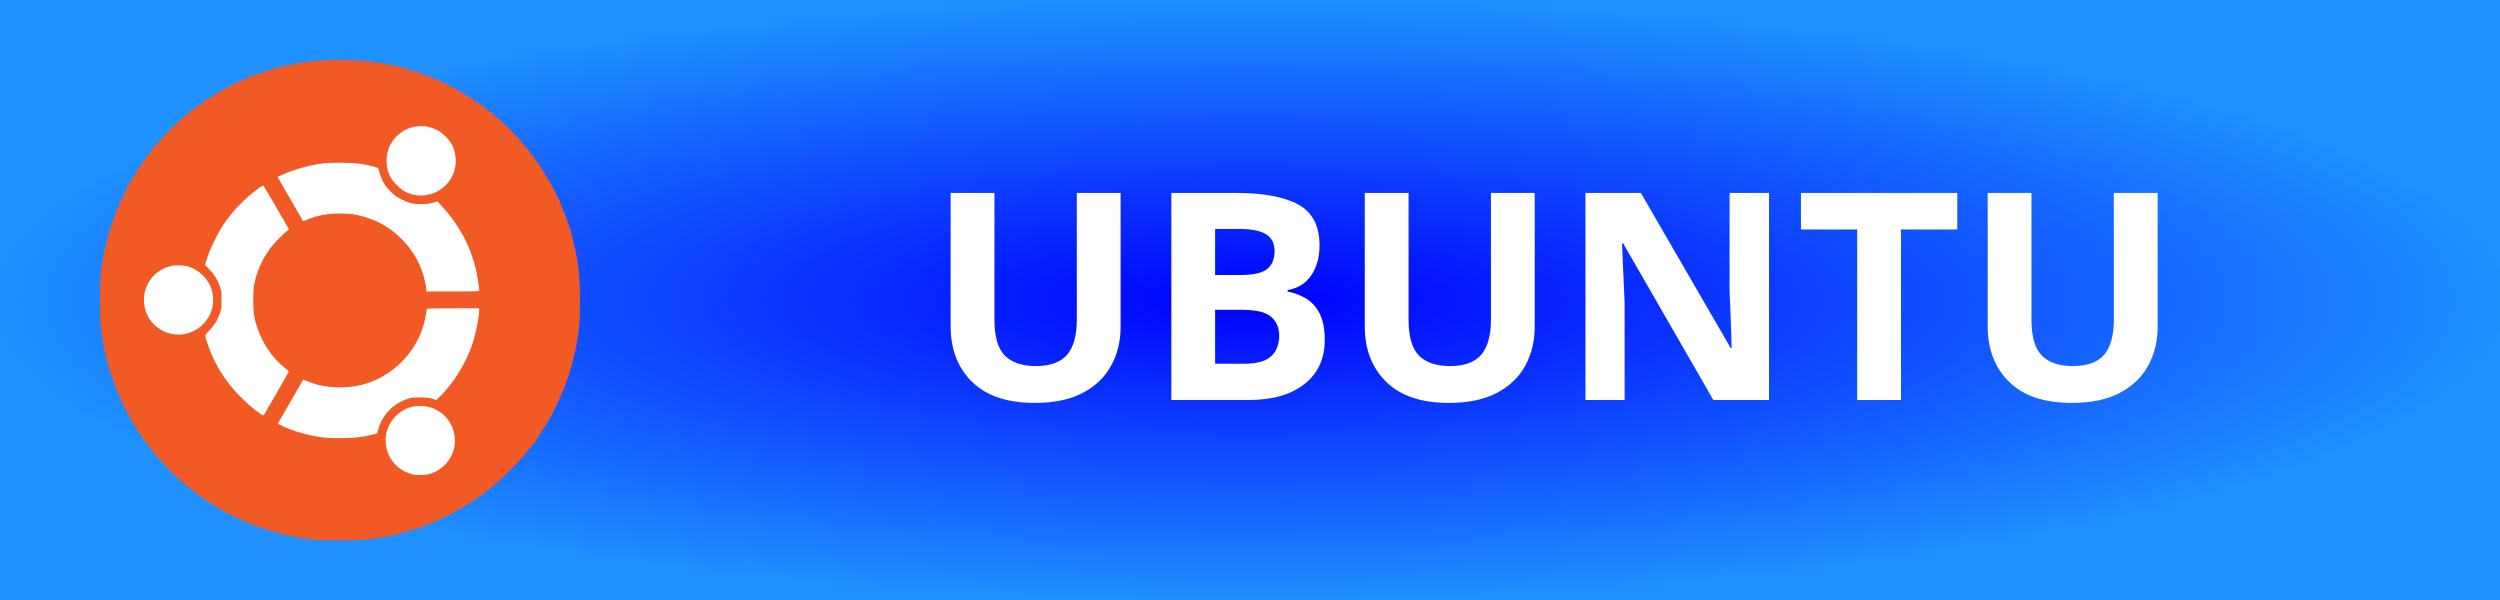
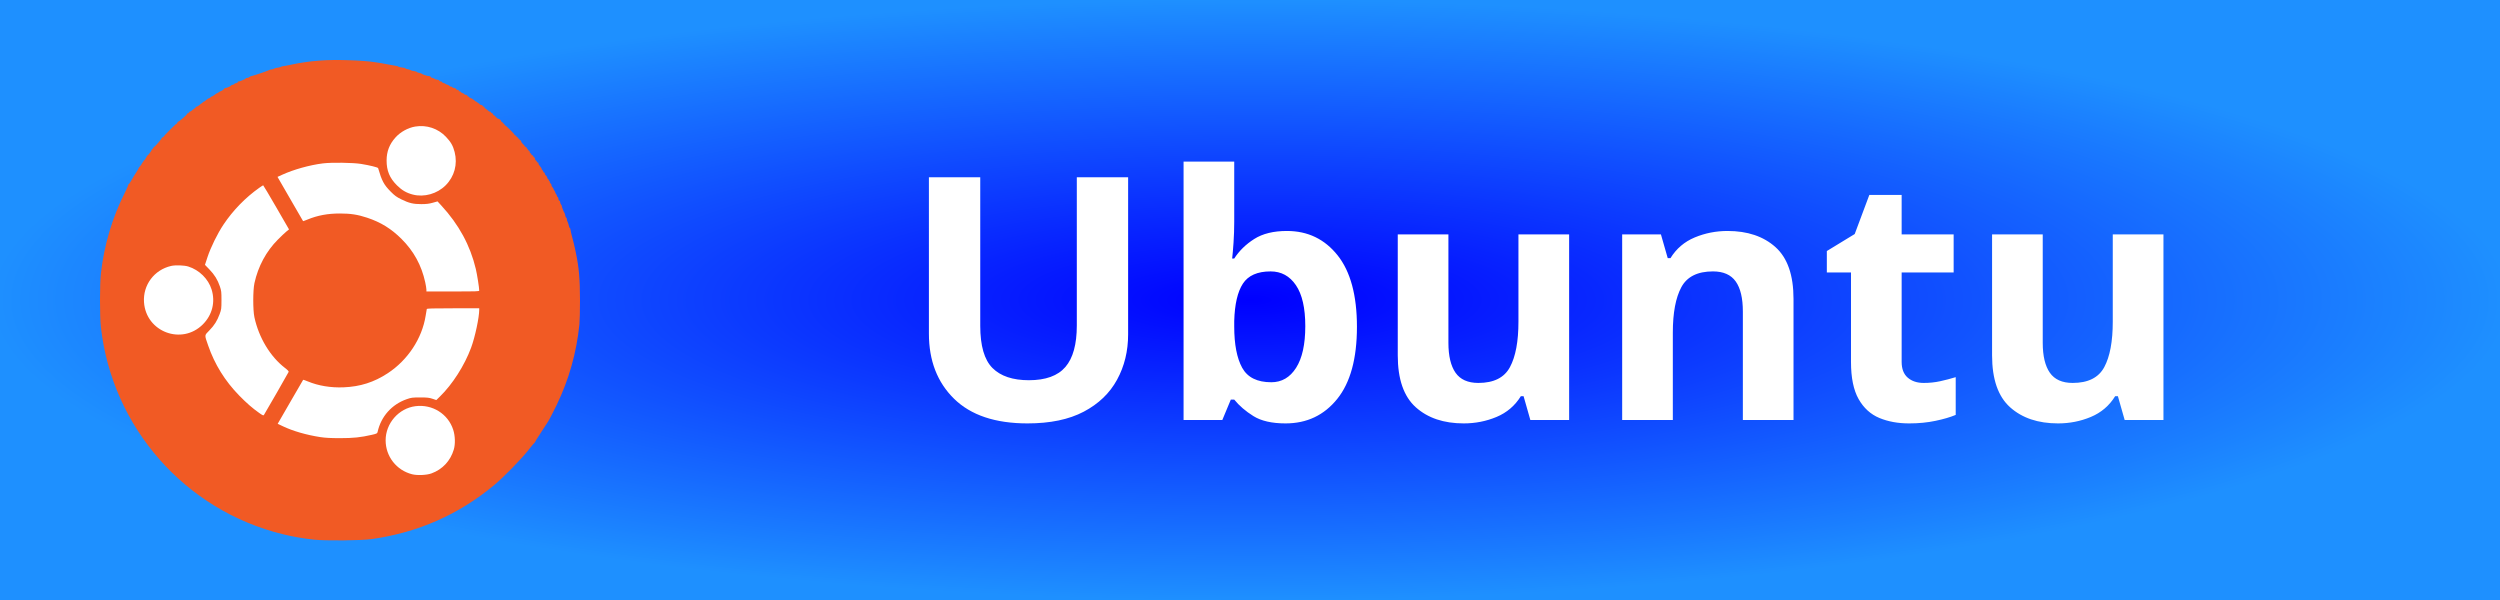
- <svg xmlns="http://www.w3.org/2000/svg" width="125" height="30" role="img" aria-label="JAVA">
+ <svg xmlns="http://www.w3.org/2000/svg" width="125" height="30" role="img" aria-label="Ubuntu">
  <defs>
    <radialGradient id="boxFill" cx="50%" cy="50%" r="50%" fx="50%" fy="50%">
      <stop offset="0%" stop-color="#0000FF">
        <animate attributeName="stop-color" values="#1E90FF;#00BFFF;#87CEFA;#4682B4;#0000FF;#1E90FF" dur="4s" repeatCount="indefinite" />
      </stop>
      <stop offset="100%" stop-color="#1E90FF">
        <animate attributeName="stop-color" values="#00BFFF;#87CEFA;#4682B4;#5F9EA0;#1E90FF;#00BFFF" dur="4s" repeatCount="indefinite" />
      </stop>
    </radialGradient>
  </defs>
  <rect x="0" y="0" width="125" height="30" fill="url(#boxFill)" />
  <g transform="translate(5, 3) scale(0.03)">
    <path fill-rule="evenodd" clip-rule="evenodd" d="M367.537 0.884C362.587 1.315 356.062 1.884 353.037 2.148C350.012 2.413 344.837 3.102 341.537 3.681C338.237 4.259 333.737 4.962 331.537 5.242C329.337 5.523 323.512 6.668 318.593 7.787C313.673 8.907 308.273 9.919 306.593 10.037C304.912 10.154 302.412 10.827 301.037 11.532C299.662 12.236 297.351 12.815 295.901 12.819C294.452 12.822 291.977 13.497 290.401 14.319C288.826 15.14 286.6 15.815 285.454 15.819C284.308 15.822 283.124 16.071 282.824 16.372C281.855 17.34 256.648 26.029 253.322 26.541C251.554 26.813 249.586 27.663 248.95 28.43C248.313 29.197 246.722 29.825 245.415 29.825C244.107 29.825 243.037 30.192 243.037 30.641C243.037 31.661 233.133 35.825 230.709 35.825C229.724 35.825 229.2 36.28 229.544 36.837C229.892 37.399 228.807 38.121 227.103 38.462C225.417 38.799 224.037 39.433 224.037 39.871C224.037 40.308 222.687 40.963 221.037 41.325C219.387 41.687 218.037 42.312 218.037 42.712C218.037 43.661 210.854 46.825 208.701 46.825C207.786 46.825 207.037 47.223 207.037 47.71C207.037 48.684 202.91 51.618 200.93 52.051C200.242 52.202 198.845 53 197.825 53.825C196.806 54.65 195.649 55.326 195.255 55.328C194.86 55.33 192.92 56.568 190.943 58.078C188.966 59.589 186.883 60.825 186.315 60.825C185.747 60.825 184.722 61.5 184.037 62.325C183.352 63.15 182.2 63.825 181.476 63.825C180.753 63.825 178.682 65.175 176.876 66.825C175.069 68.475 173.017 69.825 172.314 69.825C171.612 69.825 171.037 70.275 171.037 70.825C171.037 71.375 170.615 71.825 170.099 71.825C169.583 71.825 167.682 73.175 165.876 74.825C164.069 76.475 161.792 77.825 160.814 77.825C159.837 77.825 159.149 78.367 159.287 79.03C159.424 79.692 159.087 80.258 158.537 80.287C157.987 80.315 156.019 81.686 154.163 83.332C152.308 84.978 150.383 86.208 149.886 86.066C149.388 85.923 148.721 86.486 148.402 87.316C148.084 88.146 147.196 88.825 146.43 88.825C145.664 88.825 145.007 89.388 144.97 90.075C144.892 91.535 131.757 102.825 130.136 102.825C129.531 102.825 129.037 103.5 129.037 104.325C129.037 105.15 128.613 105.825 128.095 105.825C126.865 105.825 106.037 126.653 106.037 127.883C106.037 128.401 105.362 128.825 104.537 128.825C103.712 128.825 103.037 129.321 103.037 129.928C103.037 131.426 90.889 145.389 89.858 145.075C89.406 144.937 89.037 145.452 89.037 146.218C89.037 146.984 88.358 147.872 87.528 148.19C86.698 148.509 86.133 149.119 86.272 149.547C86.412 149.975 84.841 152.527 82.782 155.219C80.722 157.91 79.037 159.71 79.036 159.219C79.036 158.727 78.069 160.277 76.888 162.663C75.707 165.049 74.132 167.235 73.389 167.52C72.645 167.806 72.037 168.666 72.037 169.432C72.037 170.198 71.587 170.825 71.037 170.825C70.487 170.825 70.037 171.4 70.037 172.102C70.037 172.805 68.687 174.857 67.037 176.664C65.387 178.47 64.037 180.395 64.037 180.942C64.037 181.488 62.31 184.498 60.199 187.63C58.088 190.762 54.675 196.363 52.613 200.075C50.552 203.788 48.454 206.825 47.951 206.825C47.448 206.825 47.037 207.536 47.037 208.405C47.037 209.275 44.61 214.787 41.644 220.655C20.538 262.414 7.046 307.698 1.611 355.027C-0.493 373.347 -0.549 426.941 1.517 445.325C20.282 612.307 141.56 750.415 304.448 790.296C321.552 794.484 336.732 797.136 356.256 799.35C375.586 801.541 435.156 800.98 453.037 798.439C530.198 787.473 597.631 757.746 656.797 708.614C672.879 695.259 702.616 664.78 714.537 649.434C719.487 643.061 723.874 637.842 724.287 637.836C724.7 637.83 725.037 637.364 725.037 636.8C725.037 636.236 728.558 630.499 732.862 624.05C737.166 617.601 741.755 610.525 743.059 608.325C744.364 606.125 745.68 604.1 745.984 603.825C746.96 602.943 754.97 587.69 760.952 575.325C781.506 532.837 794.133 488.171 799.036 440.614C799.587 435.274 800.018 417.274 799.996 400.614C799.947 364.823 798.33 346.178 793.121 321.325C792.545 318.575 791.839 315.2 791.552 313.825C790.681 309.644 788.205 299.669 786.463 293.325C785.557 290.025 784.593 285.638 784.321 283.575C784.049 281.513 783.445 279.825 782.977 279.825C782.51 279.825 781.819 278.179 781.442 276.168C781.064 274.157 780.147 271.344 779.402 269.918C778.658 268.492 778.047 266.313 778.043 265.075C778.04 263.837 777.607 262.825 777.082 262.825C776.557 262.825 775.817 261.138 775.438 259.075C775.059 257.013 774.453 255.1 774.091 254.825C773.243 254.179 769.55 244.699 769.53 243.113C769.521 242.447 768.957 241.345 768.275 240.663C767.594 239.982 767.037 238.438 767.037 237.232C767.037 236.026 766.362 234.78 765.537 234.463C764.712 234.147 764.037 232.786 764.037 231.44C764.037 230.093 763.562 228.833 762.983 228.64C762.403 228.447 761.82 227.555 761.689 226.658C761.557 225.761 760.87 224.329 760.162 223.476C759.454 222.622 758.779 221.272 758.662 220.476C758.545 219.679 757.944 218.417 757.325 217.672C756.707 216.928 756.052 215.682 755.869 214.905C755.686 214.128 754.733 212.65 753.751 211.622C752.768 210.593 752.222 209.335 752.537 208.825C752.852 208.315 752.177 206.965 751.037 205.825C749.897 204.685 749.232 203.318 749.56 202.789C749.887 202.259 749.678 201.825 749.096 201.825C748.514 201.825 748.037 201.15 748.037 200.325C748.037 199.5 747.596 198.825 747.056 198.825C746.517 198.825 745.769 197.588 745.394 196.075C745.02 194.563 743.856 192.716 742.808 191.971C741.76 191.227 741.144 189.989 741.438 189.221C741.747 188.417 741.352 187.825 740.506 187.825C739.698 187.825 739.037 187.205 739.037 186.447C739.037 185.69 738.362 184.51 737.537 183.825C736.712 183.14 736.037 181.988 736.037 181.264C736.037 180.541 734.724 178.511 733.119 176.754C731.515 174.997 730.438 172.944 730.726 172.192C731.036 171.385 730.592 170.825 729.644 170.825C728.76 170.825 728.037 170.198 728.037 169.432C728.037 168.666 727.362 167.78 726.537 167.463C725.712 167.147 725.037 165.96 725.037 164.825C725.037 163.69 724.362 162.503 723.537 162.187C722.712 161.87 722.037 160.984 722.037 160.218C722.037 159.452 721.362 158.825 720.537 158.825C719.712 158.825 719.037 158.198 719.037 157.432C719.037 156.666 718.362 155.78 717.537 155.463C716.712 155.147 716.037 153.974 716.037 152.856C716.037 151.717 715.378 150.825 714.537 150.825C713.712 150.825 713.037 150.15 713.037 149.325C713.037 148.5 712.587 147.825 712.037 147.825C711.487 147.825 711.037 147.15 711.037 146.325C711.037 145.5 710.362 144.825 709.537 144.825C708.712 144.825 708.037 144.346 708.037 143.76C708.037 143.175 706.687 141.56 705.037 140.172C703.387 138.783 702.037 136.787 702.037 135.736C702.037 134.685 701.362 133.825 700.537 133.825C699.712 133.825 699.037 133.15 699.037 132.325C699.037 131.5 698.475 130.937 697.787 131.075C697.1 131.212 696.65 130.763 696.787 130.075C696.925 129.388 696.362 128.825 695.537 128.825C694.712 128.825 694.037 128.15 694.037 127.325C694.037 126.5 693.362 125.825 692.537 125.825C691.712 125.825 691.037 125.371 691.037 124.817C691.037 123.535 676.282 108.825 674.996 108.825C674.469 108.825 674.037 108.15 674.037 107.325C674.037 106.5 673.362 105.825 672.537 105.825C671.712 105.825 671.037 105.15 671.037 104.325C671.037 103.5 670.335 102.825 669.478 102.825C668.621 102.825 668.147 102.455 668.427 102.003C669.073 100.957 665.466 97.825 663.614 97.825C662.845 97.825 661.079 96.475 659.69 94.825C658.302 93.175 656.687 91.825 656.102 91.825C655.516 91.825 655.037 91.15 655.037 90.325C655.037 89.5 654.41 88.825 653.644 88.825C652.878 88.825 651.981 88.121 651.651 87.262C651.321 86.402 650.653 85.944 650.166 86.245C649.68 86.546 647.675 85.276 645.711 83.424C643.746 81.571 641.891 80.304 641.588 80.607C641.285 80.91 641.037 80.408 641.037 79.492C641.037 78.575 640.41 77.825 639.644 77.825C638.878 77.825 637.992 77.15 637.675 76.325C637.359 75.5 636.172 74.825 635.037 74.825C633.902 74.825 632.715 74.15 632.399 73.325C632.082 72.5 631.196 71.825 630.43 71.825C629.664 71.825 629.037 71.375 629.037 70.825C629.037 70.275 628.475 69.823 627.787 69.82C627.1 69.818 625.179 68.543 623.52 66.987C621.86 65.431 619.273 63.85 617.77 63.473C616.267 63.096 615.037 62.345 615.037 61.806C615.037 61.266 614.362 60.825 613.537 60.825C612.712 60.825 612.037 60.102 612.037 59.218C612.037 58.214 611.485 57.823 610.566 58.176C609.757 58.486 608.344 57.989 607.425 57.071C606.507 56.152 605.044 55.297 604.174 55.169C603.304 55.041 602.085 54.244 601.466 53.396C600.846 52.549 600.057 52.139 599.712 52.484C599.366 52.829 598.8 52.372 598.454 51.468C598.107 50.564 596.957 49.825 595.899 49.825C594.84 49.825 593.715 49.15 593.399 48.325C593.082 47.5 591.801 46.825 590.552 46.825C589.304 46.825 587.726 46.155 587.046 45.336C586.366 44.517 585.448 44.071 585.004 44.345C584.561 44.619 583.425 44.07 582.479 43.125C581.534 42.179 579.83 41.264 578.692 41.09C577.555 40.917 576.379 40.405 576.08 39.954C575.782 39.502 574.3 38.83 572.787 38.46C571.274 38.09 570.037 37.345 570.037 36.806C570.037 36.266 569.123 35.825 568.006 35.825C566.888 35.825 565.715 35.15 565.399 34.325C565.082 33.5 563.607 32.825 562.121 32.825C560.635 32.825 558.546 32.164 557.478 31.357C556.411 30.549 554.735 29.874 553.756 29.857C552.776 29.839 551.715 29.15 551.399 28.325C551.082 27.5 549.649 26.825 548.213 26.825C545.549 26.825 536.941 23.959 536.037 22.771C535.762 22.409 533.85 21.803 531.787 21.424C529.725 21.045 528.037 20.363 528.037 19.909C528.037 19.454 525.805 18.787 523.078 18.425C520.351 18.063 517.886 17.389 517.6 16.927C517.315 16.466 515.271 15.798 513.059 15.445C510.847 15.091 509.037 14.42 509.037 13.953C509.037 13.487 506.492 12.842 503.381 12.521C500.27 12.2 497.457 11.514 497.131 10.996C496.804 10.479 494.512 9.82 492.037 9.533C489.562 9.246 484.162 8.287 480.037 7.402C475.912 6.517 470.737 5.547 468.537 5.247C466.337 4.947 461.837 4.256 458.537 3.712C438.534 0.412 390.204 -1.09 367.537 0.884Z" fill="#F15A24" />
    <path fill-rule="evenodd" clip-rule="evenodd" d="M525.384 110.92C513.325 112.934 500.8 119.846 492.522 129.053C482.41 140.299 477.728 152.367 477.671 167.325C477.605 184.495 482.67 196.702 494.923 208.911C503.154 217.112 510.898 221.597 521.497 224.303C540.356 229.118 561.913 223.018 576.071 208.859C590.707 194.223 596.251 173.713 591.059 153.41C588.39 142.977 584.845 136.747 576.634 128.068C563.455 114.136 544.364 107.749 525.384 110.92ZM371.295 172.338C349.15 175.145 322.831 182.497 303.686 191.225L295.834 194.804L298.299 199.064C299.655 201.408 309.203 217.95 319.516 235.825C329.83 253.7 338.37 268.441 338.494 268.584C338.619 268.726 341.957 267.507 345.913 265.876C362.721 258.945 379.508 255.825 399.992 255.825C417.788 255.825 429.448 257.632 445.149 262.824C467.898 270.347 485.518 281.224 502.585 298.283C522.999 318.686 535.765 342.014 542.009 370.325C543.101 375.275 544.003 380.787 544.015 382.575L544.037 385.825H588.037C625.79 385.825 632.037 385.619 632.037 384.376C632.037 379.646 628.583 357.68 626.369 348.325C617.085 309.105 598.116 274.208 568.844 242.492L562.537 235.66L554.537 237.92C548.472 239.634 543.877 240.186 535.537 240.205C522.112 240.234 515.011 238.529 502.059 232.167C494.277 228.345 491.145 226.063 484.559 219.418C473.149 207.907 469.738 201.547 463.514 180.181C463.139 178.892 449.302 175.493 435.037 173.186C421.525 171.001 385.616 170.523 371.295 172.338ZM265.45 213.004C242.353 229.326 221.68 250.57 205.818 274.283C195.78 289.29 184.378 312.533 179.042 328.867L174.944 341.409L182.241 348.951C190.833 357.832 196.069 366.3 199.784 377.325C202.244 384.624 202.477 386.639 202.452 400.325C202.427 414.511 202.261 415.768 199.404 423.49C195.172 434.93 190.689 442.042 182.248 450.707C173.808 459.372 173.955 457.527 180.241 475.781C191.035 507.123 208.276 534.925 231.96 559.181C244.172 571.688 254.074 580.316 265.382 588.302C270.866 592.175 272.407 592.857 273.134 591.73C275.792 587.614 314 521.058 314.424 519.805C314.749 518.846 312.628 516.565 308.398 513.325C283.81 494.489 264.698 462.811 257.343 428.7C254.752 416.682 254.791 383.868 257.412 371.852C263.501 343.929 277.032 318.803 296.506 299.256C302.023 293.718 308.449 287.643 310.786 285.756L315.035 282.325L293.797 245.575C282.116 225.362 272.29 208.825 271.961 208.825C271.632 208.825 268.702 210.705 265.45 213.004ZM118.537 343.231C90.287 349.734 71.39 375.038 73.348 403.741C76.732 453.333 136.464 475.722 171.524 440.539C187.126 424.882 192.496 403.391 186.018 382.533C180.507 364.788 165.458 349.952 147.123 344.189C140.402 342.077 125.693 341.584 118.537 343.231ZM544.642 415.075C544.459 415.763 543.599 420.834 542.731 426.345C536.787 464.085 513.019 500.114 479.58 522.072C456.693 537.1 433.687 544.429 405.888 545.548C384.563 546.406 363.865 542.974 346.321 535.671C342.258 533.979 338.792 532.759 338.62 532.96C338.447 533.161 328.822 549.75 317.232 569.825L296.158 606.325L304.939 610.504C321.568 618.418 344.034 624.919 367.037 628.474C375.392 629.765 384.416 630.251 400.037 630.251C422.418 630.251 434.519 628.982 453.246 624.67C461.262 622.824 462.096 622.408 462.629 619.985C468.331 594.068 486.335 573.89 511.537 565.173C518.793 562.664 520.839 562.406 533.537 562.405C545.278 562.405 548.586 562.757 554.036 564.587L560.534 566.77L566.401 561.048C587.566 540.403 607.599 509.026 618.546 479.374C625.076 461.687 632.037 429.108 632.037 416.233V413.825H588.506C554.525 413.825 544.901 414.099 544.642 415.075ZM525.857 576.961C497.88 580.478 475.995 605.529 476.052 633.969C476.106 660.732 494.046 683.745 520.049 690.407C528.769 692.641 544.323 691.969 552.469 689.006C570.739 682.361 584.036 668.167 589.643 649.325C592.38 640.131 591.98 626.434 588.678 616.247C580.095 589.774 553.957 573.428 525.857 576.961Z" fill="white" />
  </g>
-   <text transform="scale(0.1)" x="463" y="200" fill="#fff" font-size="145" font-weight="600" font-family="Tahoma, Geneva, sans-serif">
-         UBUNTU
+   <text transform="scale(0.1)" x="450" y="210" fill="#fff" font-size="170" font-weight="600" font-family="Tahoma, Geneva, sans-serif">
+         Ubuntu
    </text>
</svg>
